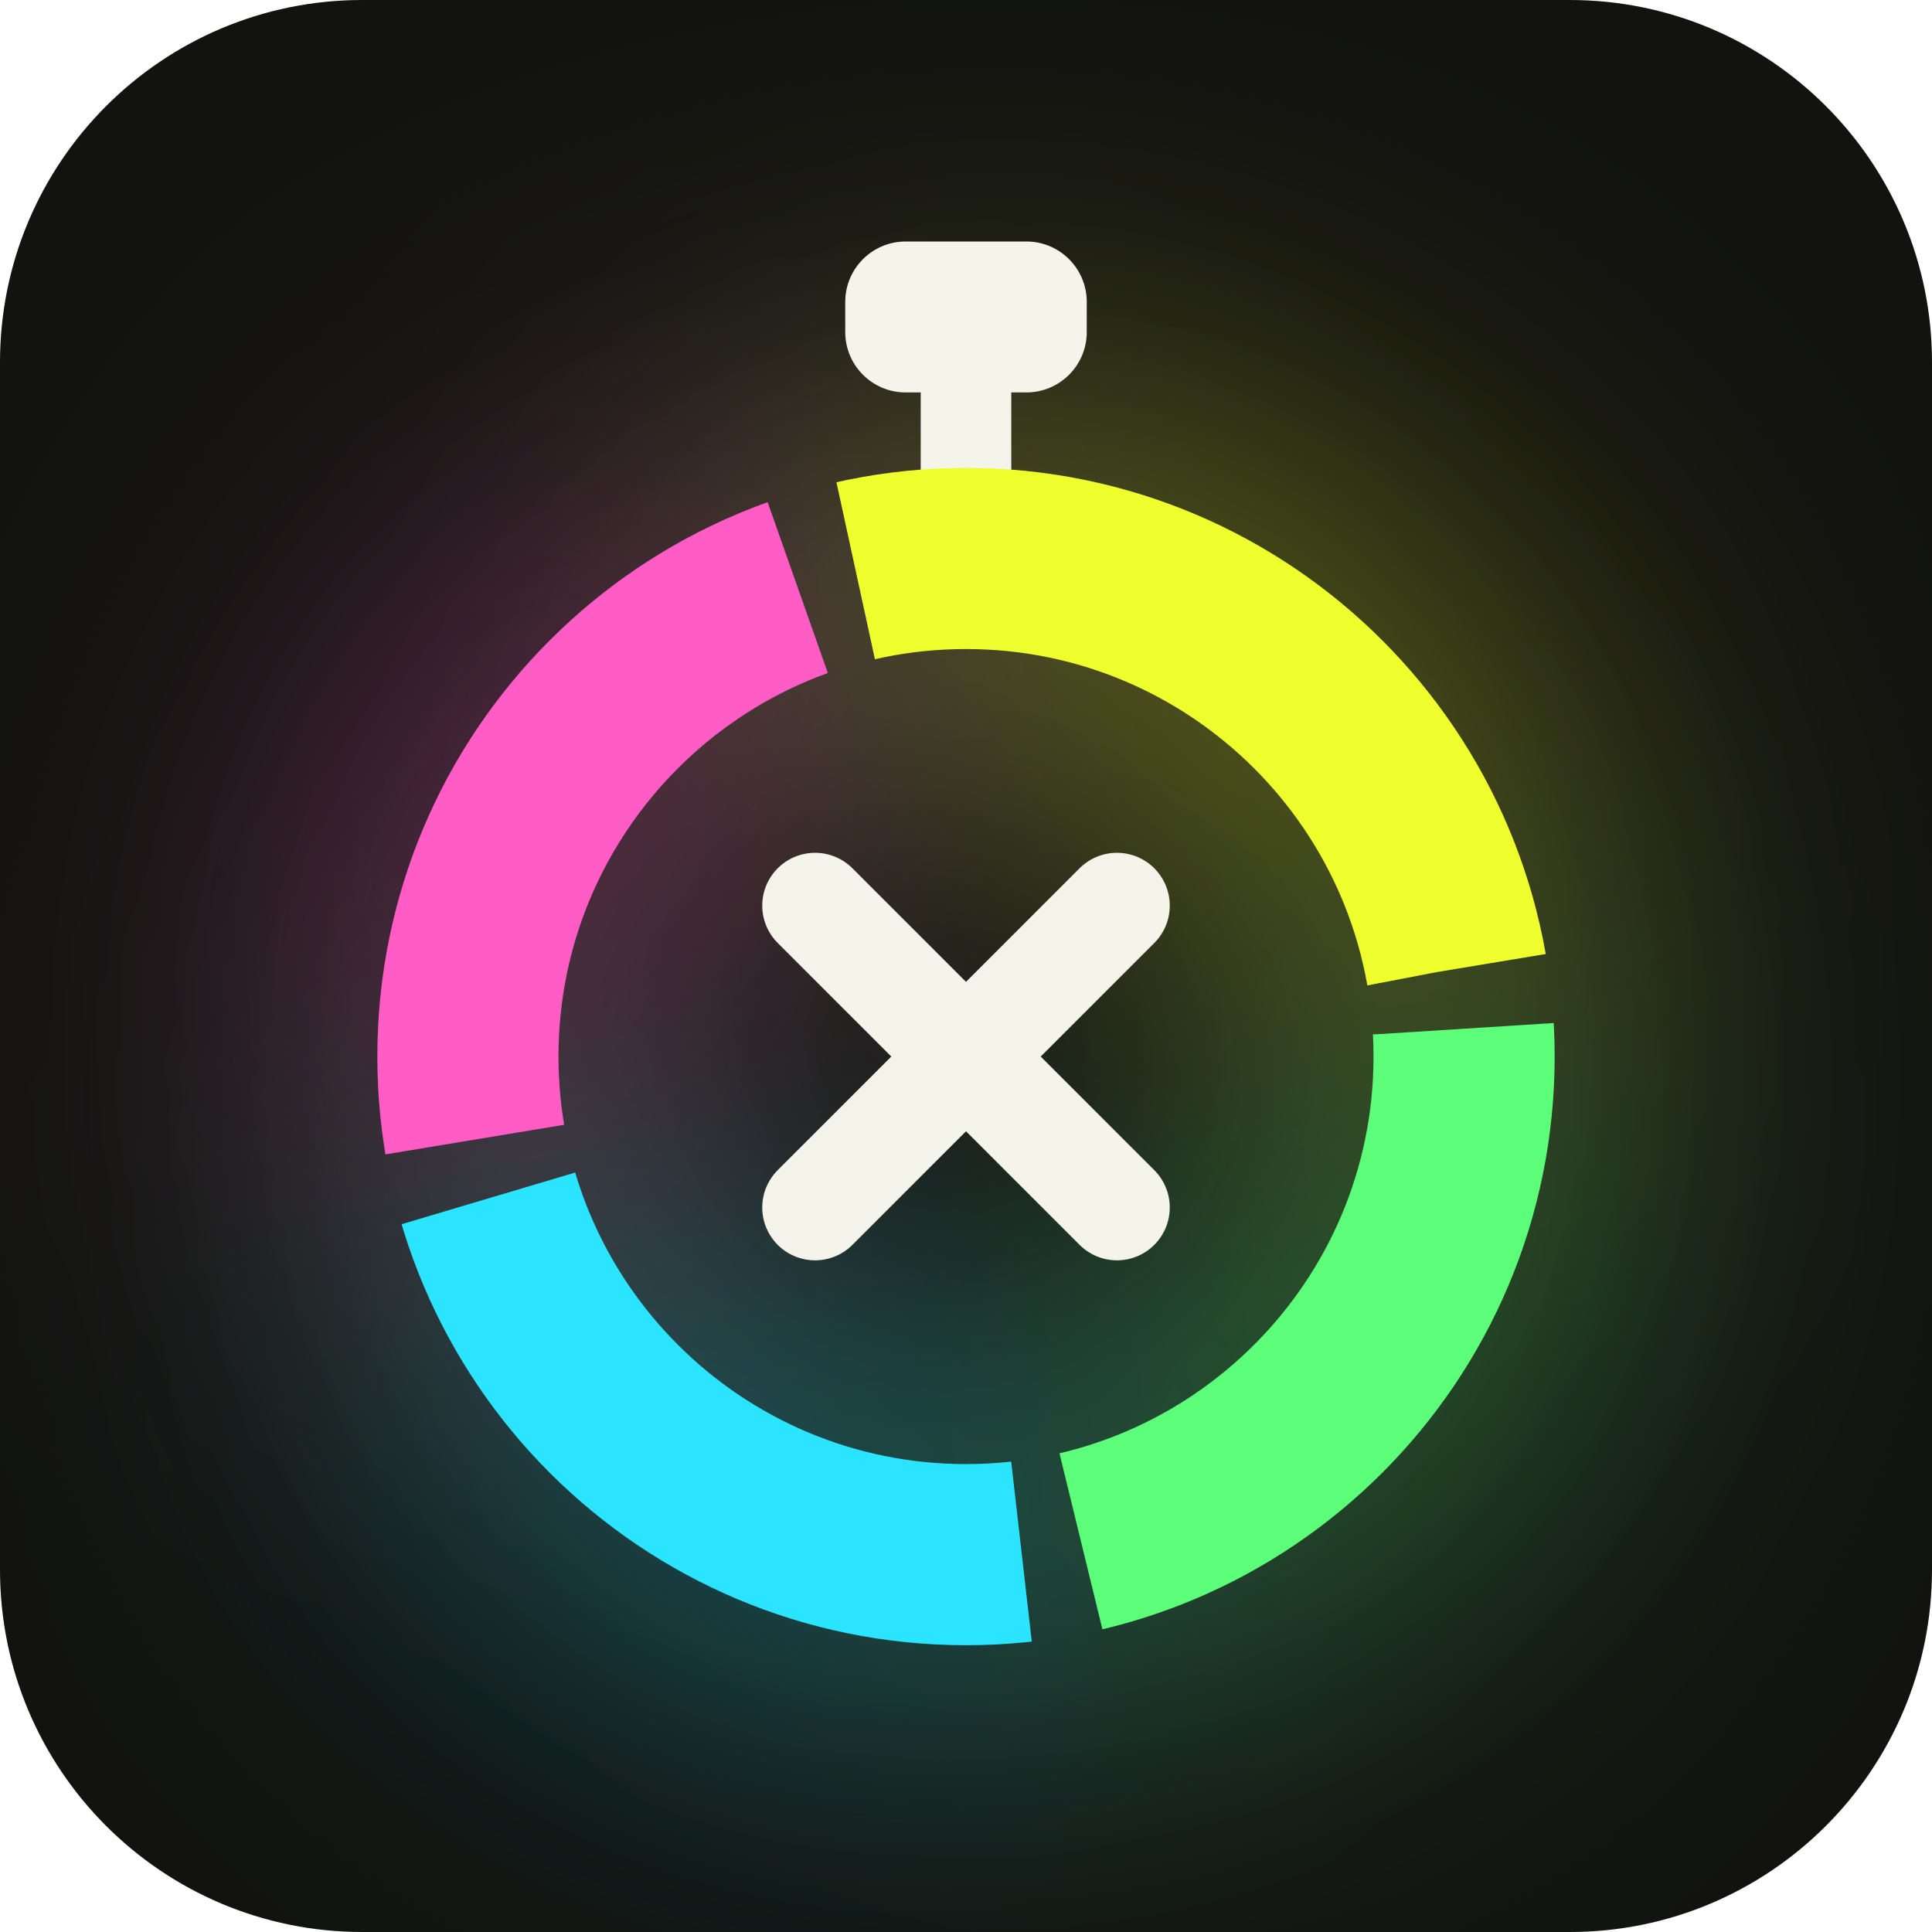
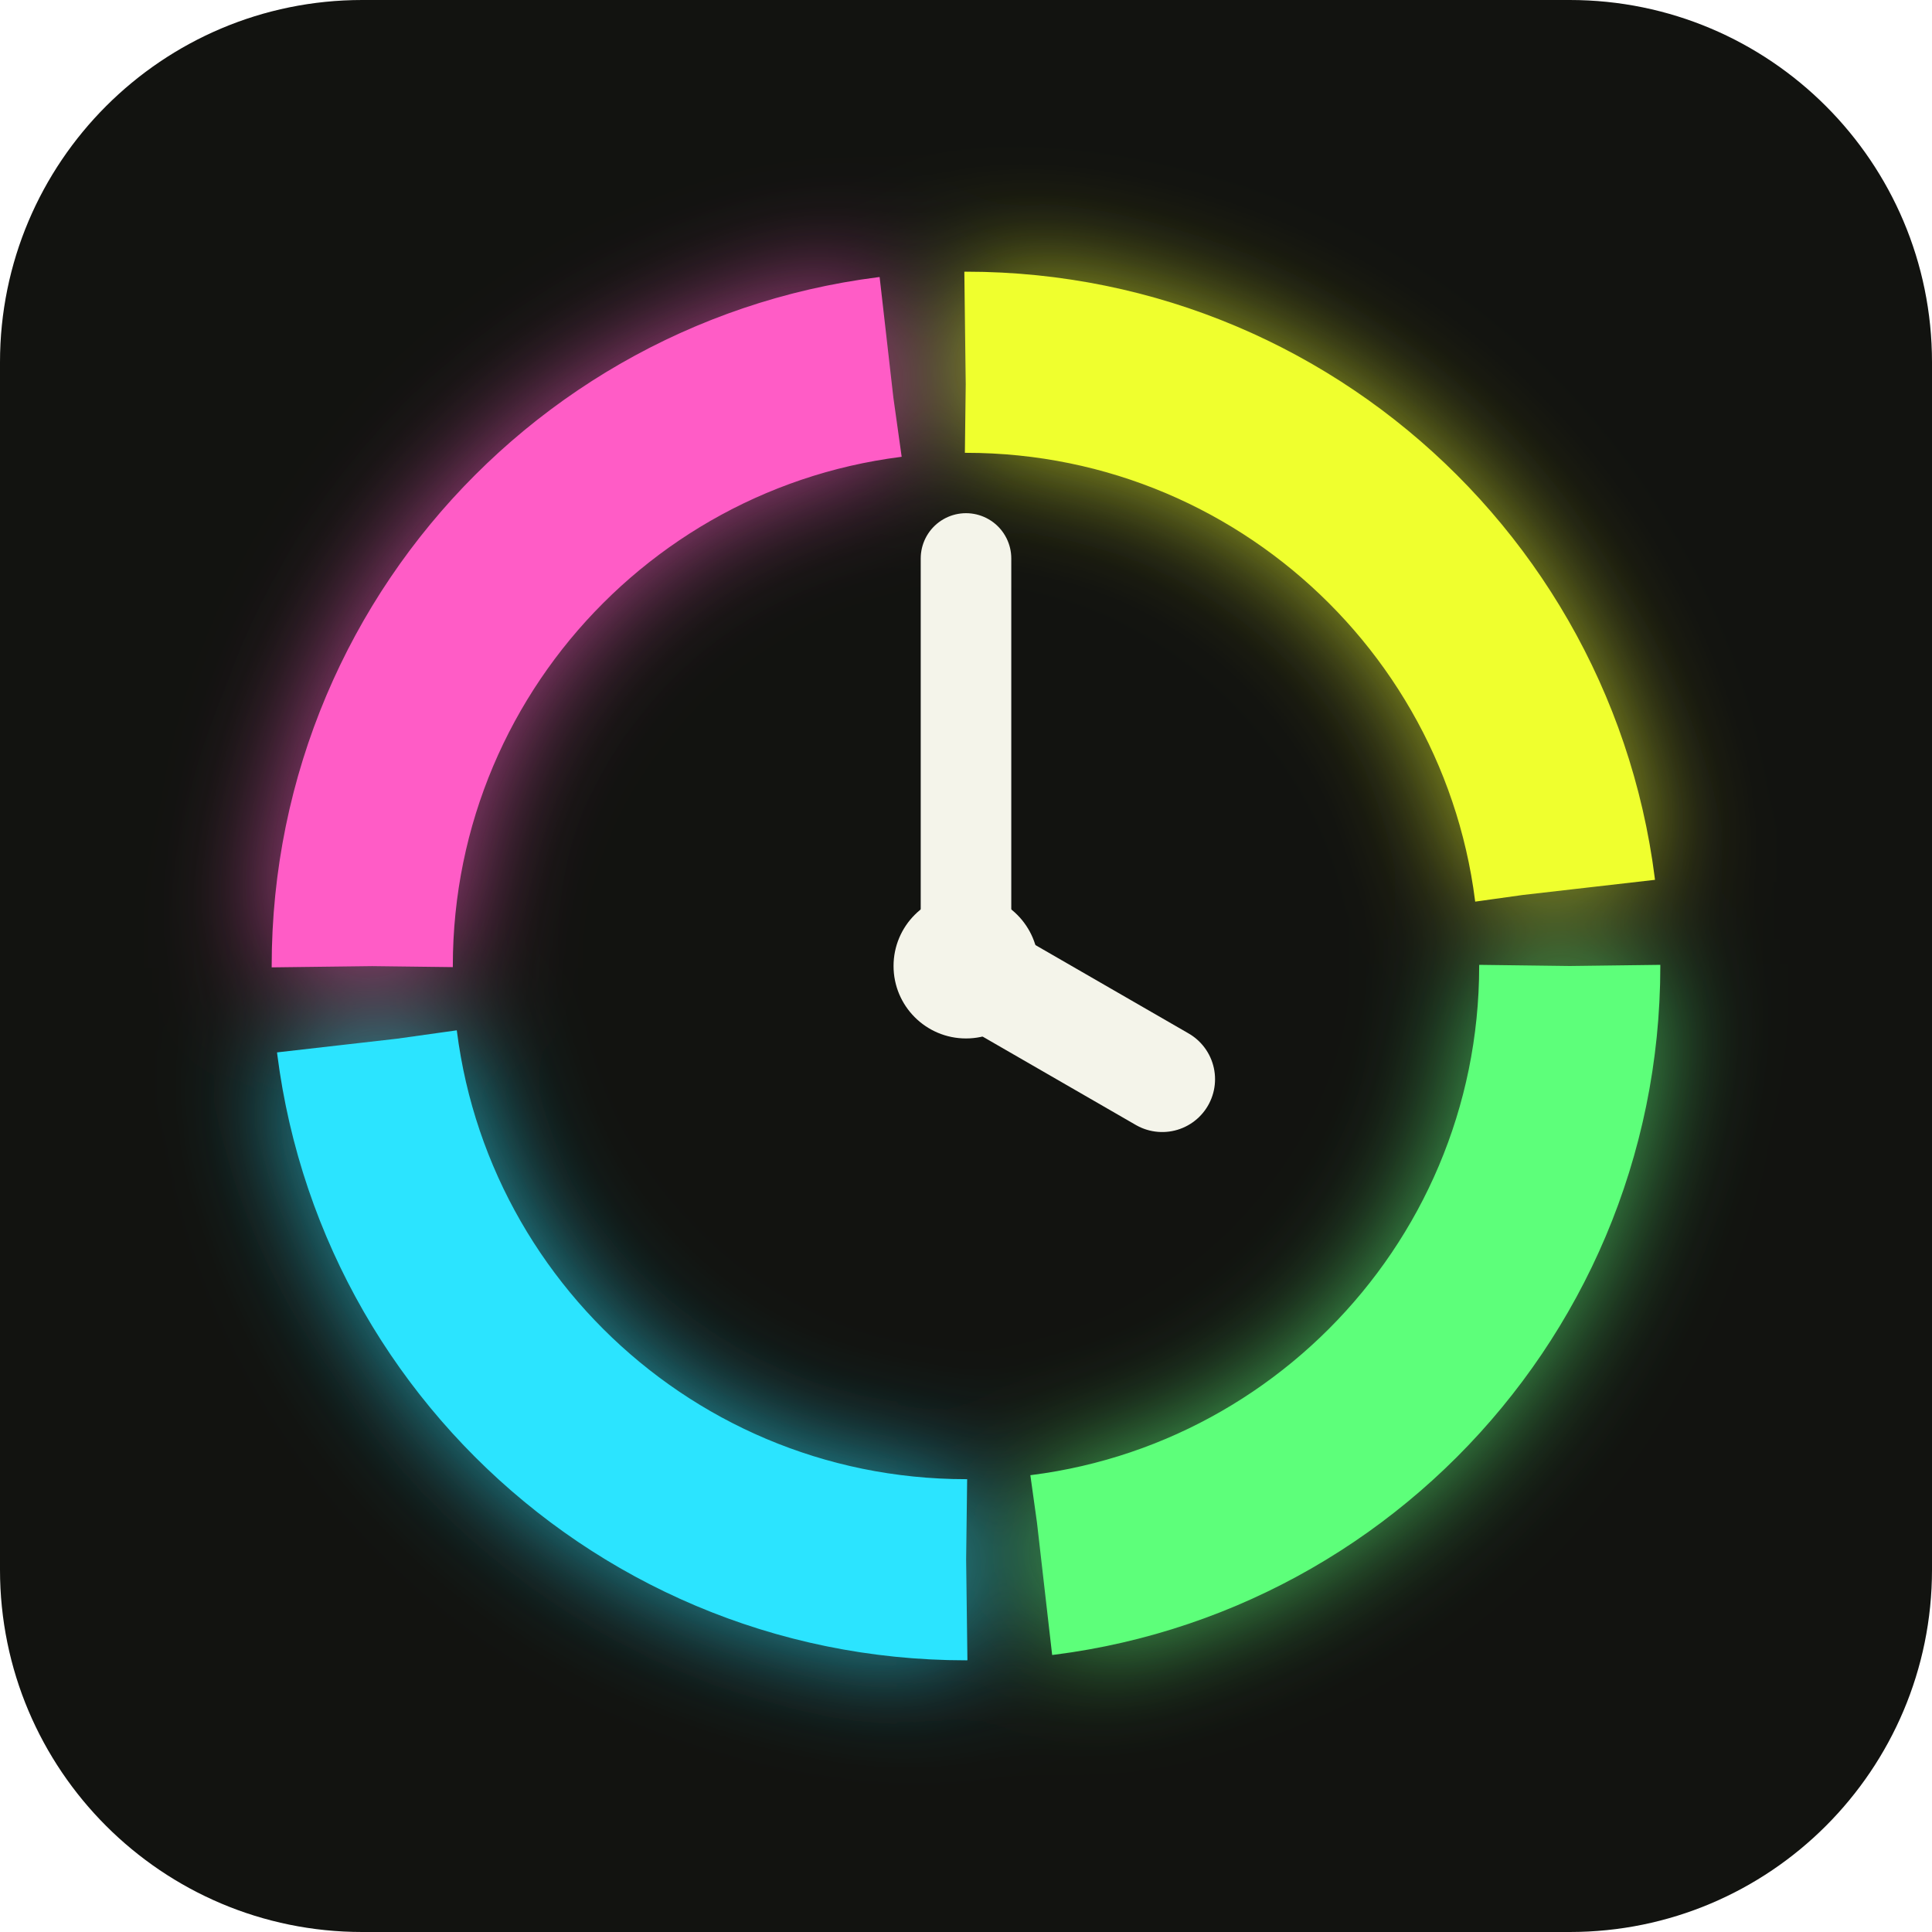
<svg xmlns="http://www.w3.org/2000/svg" width="512" height="512" viewBox="0 0 512 512">
  <defs>
    <filter id="glow" filterUnits="userSpaceOnUse" x="-20" y="-20" width="90" height="90">
-       <feGaussianBlur stdDeviation="14" />
+       <feGaussianBlur stdDeviation="1.8" />
    </filter>
  </defs>
  <rect width="512" height="512" rx="96" fill="#121310" />
-   <g transform="translate(64 56) scale(8)">
-     <g transform="rotate(-90 24 28)" fill="none" stroke-width="6" filter="url(#glow)" opacity=".7">
-       <circle cx="24" cy="28" r="16.5" pathLength="100" stroke="#efff2e" stroke-dasharray="23 77" />
-       <circle cx="24" cy="28" r="16.5" pathLength="100" stroke="#5dff7a" stroke-dasharray="23 77" stroke-dashoffset="-25" />
-       <circle cx="24" cy="28" r="16.5" pathLength="100" stroke="#2be4ff" stroke-dasharray="23 77" stroke-dashoffset="-50" />
-       <circle cx="24" cy="28" r="16.5" pathLength="100" stroke="#ff5cc6" stroke-dasharray="23 77" stroke-dashoffset="-75" />
+   <g transform="translate(64 64) scale(8)">
+     <g transform="rotate(-90 24 24)" fill="none" stroke-width="6">
+       <g filter="url(#glow)" opacity=".7">
+         <circle cx="24" cy="24" r="20" stroke="#efff2e" stroke-dasharray="28.90 96.76" />
+         <circle cx="24" cy="24" r="20" stroke="#5dff7a" stroke-dasharray="28.90 96.76" stroke-dashoffset="-31.42" />
+         <circle cx="24" cy="24" r="20" stroke="#2be4ff" stroke-dasharray="28.90 96.76" stroke-dashoffset="-62.83" />
+         <circle cx="24" cy="24" r="20" stroke="#ff5cc6" stroke-dasharray="28.90 96.76" stroke-dashoffset="-94.25" />
+       </g>
+       <circle cx="24" cy="24" r="20" stroke="#efff2e" stroke-dasharray="28.90 96.76" />
+       <circle cx="24" cy="24" r="20" stroke="#5dff7a" stroke-dasharray="28.90 96.76" stroke-dashoffset="-31.42" />
+       <circle cx="24" cy="24" r="20" stroke="#2be4ff" stroke-dasharray="28.90 96.76" stroke-dashoffset="-62.83" />
+       <circle cx="24" cy="24" r="20" stroke="#ff5cc6" stroke-dasharray="28.90 96.76" stroke-dashoffset="-94.25" />
    </g>
-     <rect x="20" y="1" width="8" height="5" rx="2" fill="#f4f4ea" />
-     <rect x="22.5" y="5" width="3" height="4" fill="#f4f4ea" />
-     <g transform="rotate(-90 24 28)" fill="none" stroke-width="6">
-       <circle cx="24" cy="28" r="16.5" pathLength="100" stroke="#efff2e" stroke-dasharray="23 77" />
-       <circle cx="24" cy="28" r="16.5" pathLength="100" stroke="#5dff7a" stroke-dasharray="23 77" stroke-dashoffset="-25" />
-       <circle cx="24" cy="28" r="16.5" pathLength="100" stroke="#2be4ff" stroke-dasharray="23 77" stroke-dashoffset="-50" />
-       <circle cx="24" cy="28" r="16.5" pathLength="100" stroke="#ff5cc6" stroke-dasharray="23 77" stroke-dashoffset="-75" />
+     <g stroke="#f4f4ea" stroke-linecap="round">
+       <line x1="24" y1="24" x2="24" y2="10.5" stroke-width="3" />
+       <line x1="24" y1="24" x2="30.5" y2="27.75" stroke-width="3.5" />
    </g>
-     <path d="M19 23 L29 33 M29 23 L19 33" stroke="#f4f4ea" stroke-width="3.5" stroke-linecap="round" />
+     <circle cx="24" cy="24" r="2.4" fill="#f4f4ea" />
  </g>
</svg>
